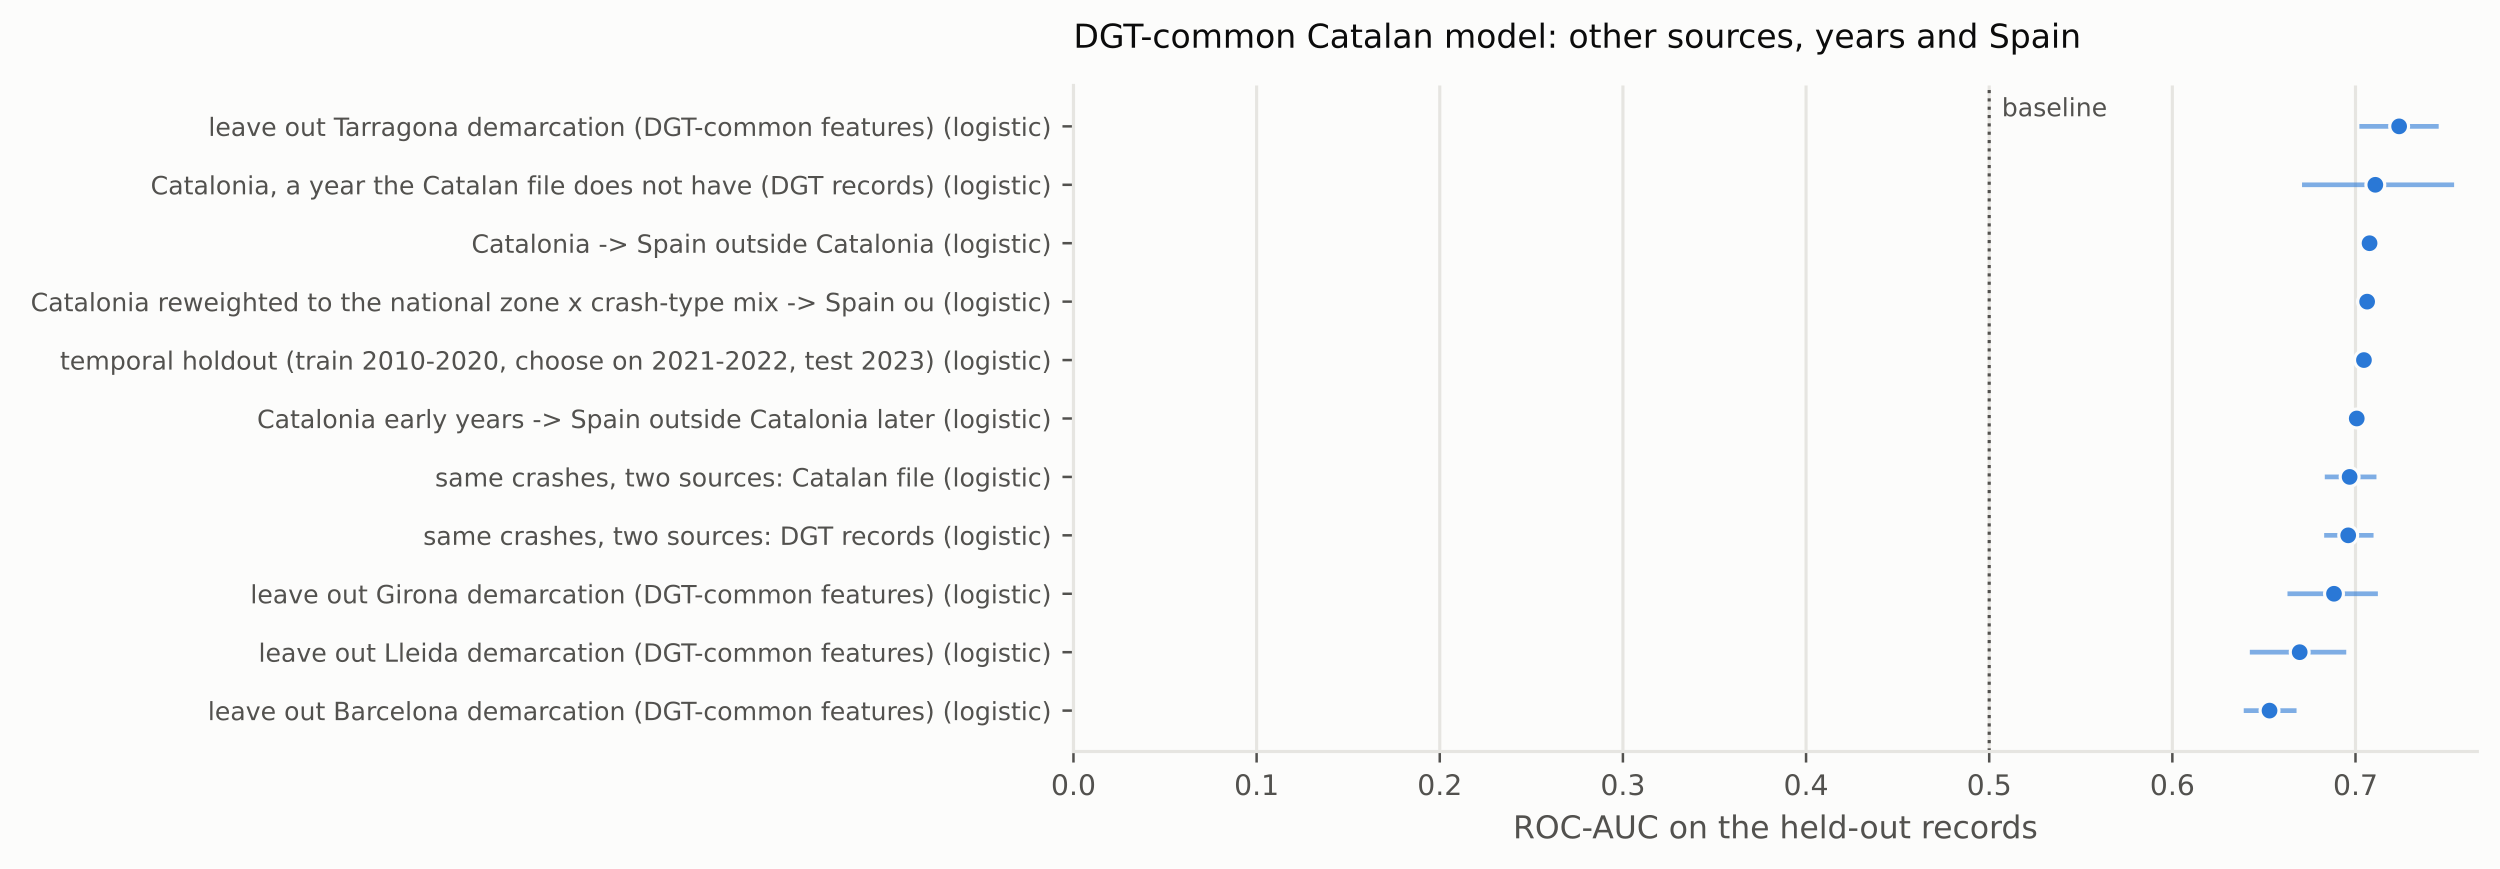
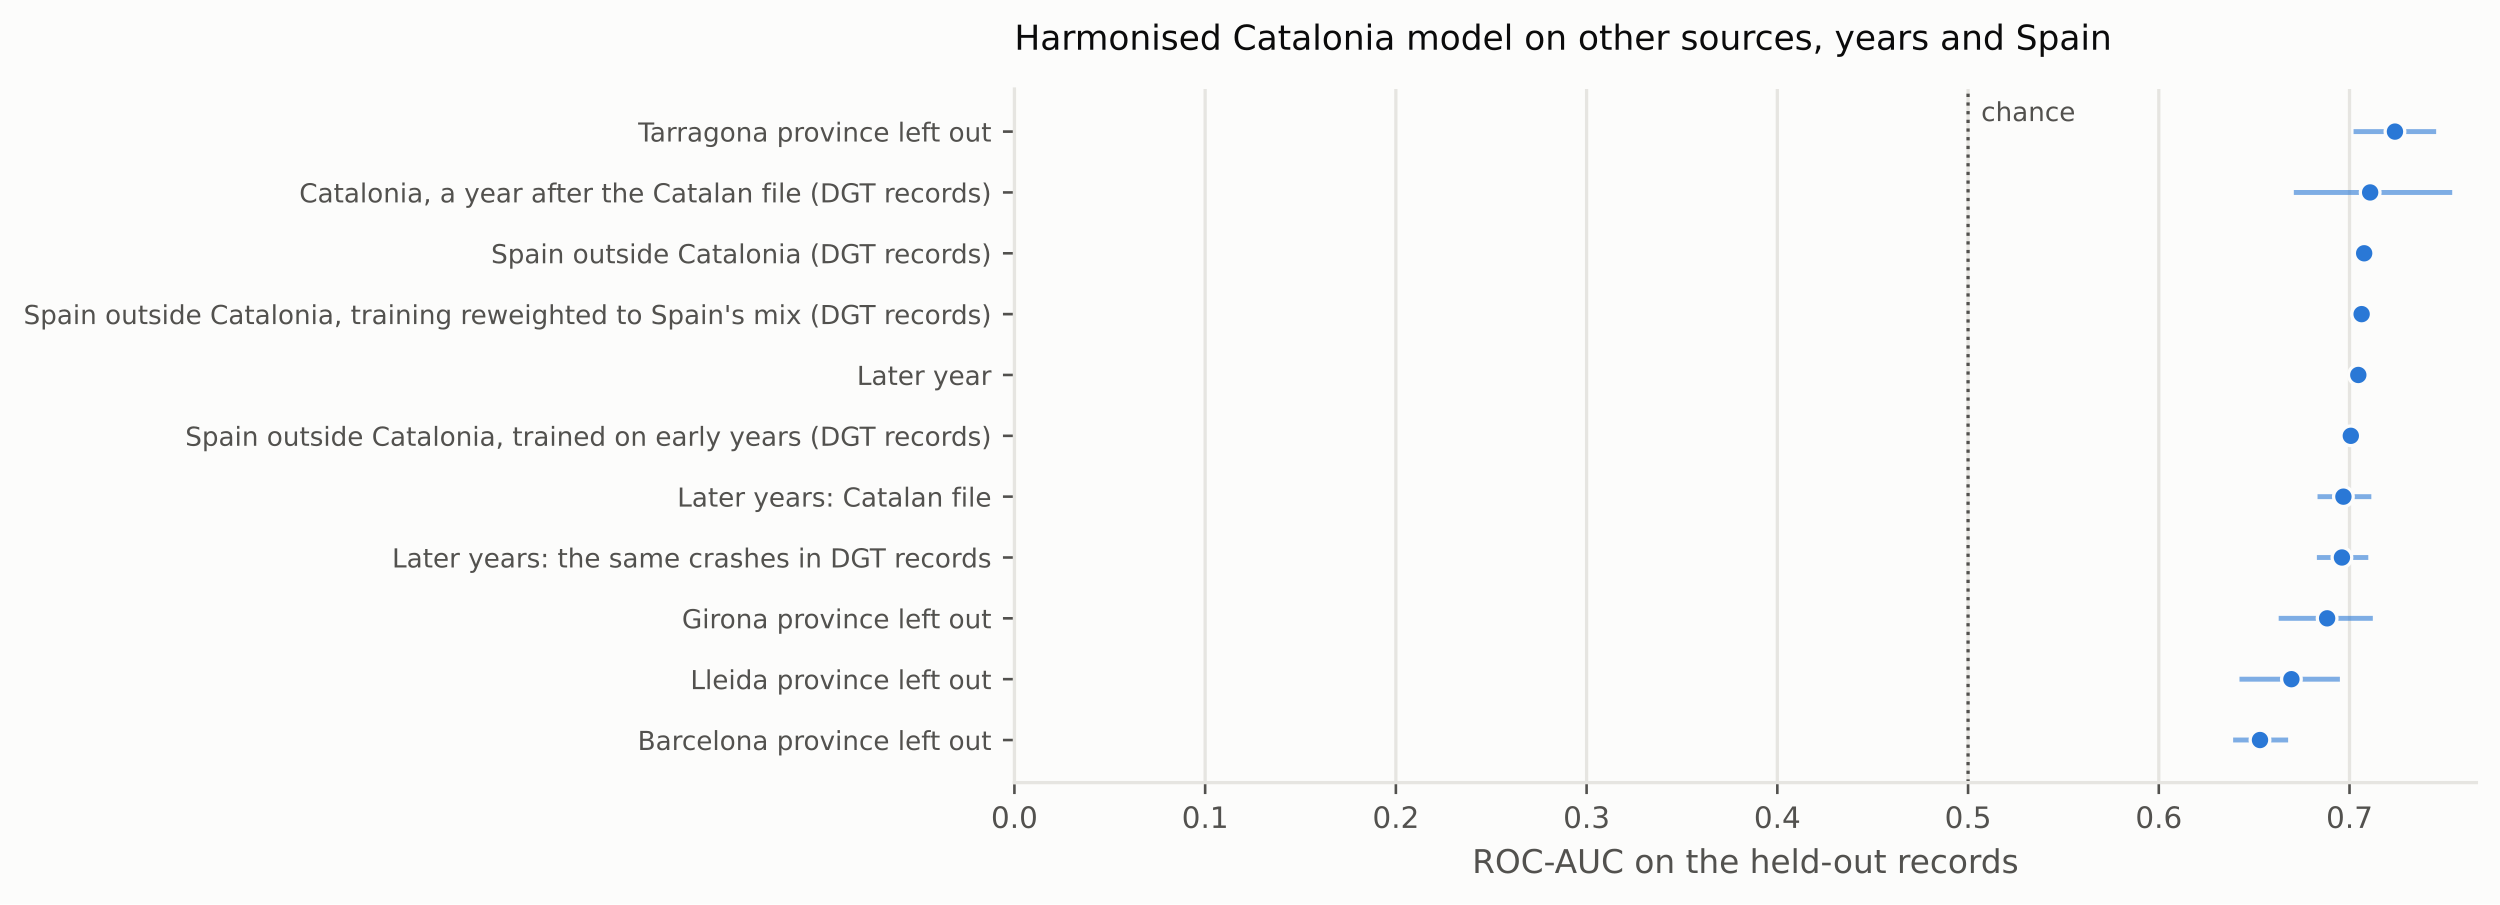
- <svg xmlns="http://www.w3.org/2000/svg" xmlns:xlink="http://www.w3.org/1999/xlink" width="794.934pt" height="276.16pt" viewBox="0 0 794.934 276.16" version="1.1">
+ <svg xmlns="http://www.w3.org/2000/svg" xmlns:xlink="http://www.w3.org/1999/xlink" width="763.336pt" height="276.16pt" viewBox="0 0 763.336 276.16" version="1.1">
  <defs>
    <style type="text/css">*{stroke-linejoin: round; stroke-linecap: butt}</style>
  </defs>
  <g id="figure_1">
    <g id="patch_1">
-       <path d="M 0 276.16  L 794.934 276.16  L 794.934 0  L 0 0  z " style="fill: #fcfcfb" />
+       <path d="M 0 276.16  L 763.336 276.16  L 763.336 0  L 0 0  z " style="fill: #fcfcfb" />
    </g>
    <g id="axes_1">
      <g id="patch_2">
-         <path d="M 341.334 238.959  L 787.734 238.959  L 787.734 27.178  L 341.334 27.178  z " style="fill: #fcfcfb" />
+         <path d="M 309.736 238.959  L 756.136 238.959  L 756.136 27.178  L 309.736 27.178  z " style="fill: #fcfcfb" />
      </g>
      <g id="matplotlib.axis_1">
        <g id="xtick_1">
          <g id="line2d_1">
-             <path d="M 341.334 238.959  L 341.334 27.178  " clip-path="url(#p7b262d1301)" style="fill: none; stroke: #e6e5e1; stroke-linecap: round" />
+             <path d="M 309.736 238.959  L 309.736 27.178  " clip-path="url(#p1275d11345)" style="fill: none; stroke: #e6e5e1; stroke-linecap: round" />
          </g>
          <g id="line2d_2">
            <defs>
              <path id="m3a9c350e79" d="M 0 0  L 0 3.5  " style="stroke: #52514e; stroke-width: 0.8" />
            </defs>
            <g>
-               <use xlink:href="#m3a9c350e79" x="341.334" y="238.959" style="fill: #52514e; stroke: #52514e; stroke-width: 0.8" />
+               <use xlink:href="#m3a9c350e79" x="309.736" y="238.959" style="fill: #52514e; stroke: #52514e; stroke-width: 0.8" />
            </g>
          </g>
          <g id="text_1">
-             <text style="font-size: 9px; font-family: 'DejaVu Sans', 'Bitstream Vera Sans', 'Computer Modern Sans Serif', 'Lucida Grande', 'Verdana', 'Geneva', 'Lucid', 'Arial', 'Helvetica', 'Avant Garde', sans-serif; text-anchor: middle; fill: #52514e" x="341.334" y="252.797" transform="rotate(-0 341.3338 252.7971)">0.0</text>
+             <text style="font-size: 9px; font-family: 'DejaVu Sans', 'Bitstream Vera Sans', 'Computer Modern Sans Serif', 'Lucida Grande', 'Verdana', 'Geneva', 'Lucid', 'Arial', 'Helvetica', 'Avant Garde', sans-serif; text-anchor: middle; fill: #52514e" x="309.736" y="252.797" transform="rotate(-0 309.7362 252.7971)">0.0</text>
          </g>
        </g>
        <g id="xtick_2">
          <g id="line2d_3">
-             <path d="M 399.57 238.959  L 399.57 27.178  " clip-path="url(#p7b262d1301)" style="fill: none; stroke: #e6e5e1; stroke-linecap: round" />
+             <path d="M 367.972 238.959  L 367.972 27.178  " clip-path="url(#p1275d11345)" style="fill: none; stroke: #e6e5e1; stroke-linecap: round" />
          </g>
          <g id="line2d_4">
            <g>
-               <use xlink:href="#m3a9c350e79" x="399.57" y="238.959" style="fill: #52514e; stroke: #52514e; stroke-width: 0.8" />
+               <use xlink:href="#m3a9c350e79" x="367.972" y="238.959" style="fill: #52514e; stroke: #52514e; stroke-width: 0.8" />
            </g>
          </g>
          <g id="text_2">
-             <text style="font-size: 9px; font-family: 'DejaVu Sans', 'Bitstream Vera Sans', 'Computer Modern Sans Serif', 'Lucida Grande', 'Verdana', 'Geneva', 'Lucid', 'Arial', 'Helvetica', 'Avant Garde', sans-serif; text-anchor: middle; fill: #52514e" x="399.57" y="252.797" transform="rotate(-0 399.5698 252.7971)">0.1</text>
+             <text style="font-size: 9px; font-family: 'DejaVu Sans', 'Bitstream Vera Sans', 'Computer Modern Sans Serif', 'Lucida Grande', 'Verdana', 'Geneva', 'Lucid', 'Arial', 'Helvetica', 'Avant Garde', sans-serif; text-anchor: middle; fill: #52514e" x="367.972" y="252.797" transform="rotate(-0 367.9723 252.7971)">0.1</text>
          </g>
        </g>
        <g id="xtick_3">
          <g id="line2d_5">
-             <path d="M 457.806 238.959  L 457.806 27.178  " clip-path="url(#p7b262d1301)" style="fill: none; stroke: #e6e5e1; stroke-linecap: round" />
+             <path d="M 426.208 238.959  L 426.208 27.178  " clip-path="url(#p1275d11345)" style="fill: none; stroke: #e6e5e1; stroke-linecap: round" />
          </g>
          <g id="line2d_6">
            <g>
-               <use xlink:href="#m3a9c350e79" x="457.806" y="238.959" style="fill: #52514e; stroke: #52514e; stroke-width: 0.8" />
+               <use xlink:href="#m3a9c350e79" x="426.208" y="238.959" style="fill: #52514e; stroke: #52514e; stroke-width: 0.8" />
            </g>
          </g>
          <g id="text_3">
-             <text style="font-size: 9px; font-family: 'DejaVu Sans', 'Bitstream Vera Sans', 'Computer Modern Sans Serif', 'Lucida Grande', 'Verdana', 'Geneva', 'Lucid', 'Arial', 'Helvetica', 'Avant Garde', sans-serif; text-anchor: middle; fill: #52514e" x="457.806" y="252.797" transform="rotate(-0 457.8059 252.7971)">0.2</text>
+             <text style="font-size: 9px; font-family: 'DejaVu Sans', 'Bitstream Vera Sans', 'Computer Modern Sans Serif', 'Lucida Grande', 'Verdana', 'Geneva', 'Lucid', 'Arial', 'Helvetica', 'Avant Garde', sans-serif; text-anchor: middle; fill: #52514e" x="426.208" y="252.797" transform="rotate(-0 426.2084 252.7971)">0.2</text>
          </g>
        </g>
        <g id="xtick_4">
          <g id="line2d_7">
-             <path d="M 516.042 238.959  L 516.042 27.178  " clip-path="url(#p7b262d1301)" style="fill: none; stroke: #e6e5e1; stroke-linecap: round" />
+             <path d="M 484.444 238.959  L 484.444 27.178  " clip-path="url(#p1275d11345)" style="fill: none; stroke: #e6e5e1; stroke-linecap: round" />
          </g>
          <g id="line2d_8">
            <g>
-               <use xlink:href="#m3a9c350e79" x="516.042" y="238.959" style="fill: #52514e; stroke: #52514e; stroke-width: 0.8" />
+               <use xlink:href="#m3a9c350e79" x="484.444" y="238.959" style="fill: #52514e; stroke: #52514e; stroke-width: 0.8" />
            </g>
          </g>
          <g id="text_4">
-             <text style="font-size: 9px; font-family: 'DejaVu Sans', 'Bitstream Vera Sans', 'Computer Modern Sans Serif', 'Lucida Grande', 'Verdana', 'Geneva', 'Lucid', 'Arial', 'Helvetica', 'Avant Garde', sans-serif; text-anchor: middle; fill: #52514e" x="516.042" y="252.797" transform="rotate(-0 516.042 252.7971)">0.3</text>
+             <text style="font-size: 9px; font-family: 'DejaVu Sans', 'Bitstream Vera Sans', 'Computer Modern Sans Serif', 'Lucida Grande', 'Verdana', 'Geneva', 'Lucid', 'Arial', 'Helvetica', 'Avant Garde', sans-serif; text-anchor: middle; fill: #52514e" x="484.444" y="252.797" transform="rotate(-0 484.4445 252.7971)">0.3</text>
          </g>
        </g>
        <g id="xtick_5">
          <g id="line2d_9">
-             <path d="M 574.278 238.959  L 574.278 27.178  " clip-path="url(#p7b262d1301)" style="fill: none; stroke: #e6e5e1; stroke-linecap: round" />
+             <path d="M 542.681 238.959  L 542.681 27.178  " clip-path="url(#p1275d11345)" style="fill: none; stroke: #e6e5e1; stroke-linecap: round" />
          </g>
          <g id="line2d_10">
            <g>
-               <use xlink:href="#m3a9c350e79" x="574.278" y="238.959" style="fill: #52514e; stroke: #52514e; stroke-width: 0.8" />
+               <use xlink:href="#m3a9c350e79" x="542.681" y="238.959" style="fill: #52514e; stroke: #52514e; stroke-width: 0.8" />
            </g>
          </g>
          <g id="text_5">
-             <text style="font-size: 9px; font-family: 'DejaVu Sans', 'Bitstream Vera Sans', 'Computer Modern Sans Serif', 'Lucida Grande', 'Verdana', 'Geneva', 'Lucid', 'Arial', 'Helvetica', 'Avant Garde', sans-serif; text-anchor: middle; fill: #52514e" x="574.278" y="252.797" transform="rotate(-0 574.2781 252.7971)">0.4</text>
+             <text style="font-size: 9px; font-family: 'DejaVu Sans', 'Bitstream Vera Sans', 'Computer Modern Sans Serif', 'Lucida Grande', 'Verdana', 'Geneva', 'Lucid', 'Arial', 'Helvetica', 'Avant Garde', sans-serif; text-anchor: middle; fill: #52514e" x="542.681" y="252.797" transform="rotate(-0 542.6806 252.7971)">0.4</text>
          </g>
        </g>
        <g id="xtick_6">
          <g id="line2d_11">
-             <path d="M 632.514 238.959  L 632.514 27.178  " clip-path="url(#p7b262d1301)" style="fill: none; stroke: #e6e5e1; stroke-linecap: round" />
+             <path d="M 600.917 238.959  L 600.917 27.178  " clip-path="url(#p1275d11345)" style="fill: none; stroke: #e6e5e1; stroke-linecap: round" />
          </g>
          <g id="line2d_12">
            <g>
-               <use xlink:href="#m3a9c350e79" x="632.514" y="238.959" style="fill: #52514e; stroke: #52514e; stroke-width: 0.8" />
+               <use xlink:href="#m3a9c350e79" x="600.917" y="238.959" style="fill: #52514e; stroke: #52514e; stroke-width: 0.8" />
            </g>
          </g>
          <g id="text_6">
-             <text style="font-size: 9px; font-family: 'DejaVu Sans', 'Bitstream Vera Sans', 'Computer Modern Sans Serif', 'Lucida Grande', 'Verdana', 'Geneva', 'Lucid', 'Arial', 'Helvetica', 'Avant Garde', sans-serif; text-anchor: middle; fill: #52514e" x="632.514" y="252.797" transform="rotate(-0 632.5141 252.7971)">0.5</text>
+             <text style="font-size: 9px; font-family: 'DejaVu Sans', 'Bitstream Vera Sans', 'Computer Modern Sans Serif', 'Lucida Grande', 'Verdana', 'Geneva', 'Lucid', 'Arial', 'Helvetica', 'Avant Garde', sans-serif; text-anchor: middle; fill: #52514e" x="600.917" y="252.797" transform="rotate(-0 600.9166 252.7971)">0.5</text>
          </g>
        </g>
        <g id="xtick_7">
          <g id="line2d_13">
-             <path d="M 690.75 238.959  L 690.75 27.178  " clip-path="url(#p7b262d1301)" style="fill: none; stroke: #e6e5e1; stroke-linecap: round" />
+             <path d="M 659.153 238.959  L 659.153 27.178  " clip-path="url(#p1275d11345)" style="fill: none; stroke: #e6e5e1; stroke-linecap: round" />
          </g>
          <g id="line2d_14">
            <g>
-               <use xlink:href="#m3a9c350e79" x="690.75" y="238.959" style="fill: #52514e; stroke: #52514e; stroke-width: 0.8" />
+               <use xlink:href="#m3a9c350e79" x="659.153" y="238.959" style="fill: #52514e; stroke: #52514e; stroke-width: 0.8" />
            </g>
          </g>
          <g id="text_7">
-             <text style="font-size: 9px; font-family: 'DejaVu Sans', 'Bitstream Vera Sans', 'Computer Modern Sans Serif', 'Lucida Grande', 'Verdana', 'Geneva', 'Lucid', 'Arial', 'Helvetica', 'Avant Garde', sans-serif; text-anchor: middle; fill: #52514e" x="690.75" y="252.797" transform="rotate(-0 690.7502 252.7971)">0.6</text>
+             <text style="font-size: 9px; font-family: 'DejaVu Sans', 'Bitstream Vera Sans', 'Computer Modern Sans Serif', 'Lucida Grande', 'Verdana', 'Geneva', 'Lucid', 'Arial', 'Helvetica', 'Avant Garde', sans-serif; text-anchor: middle; fill: #52514e" x="659.153" y="252.797" transform="rotate(-0 659.1527 252.7971)">0.6</text>
          </g>
        </g>
        <g id="xtick_8">
          <g id="line2d_15">
-             <path d="M 748.986 238.959  L 748.986 27.178  " clip-path="url(#p7b262d1301)" style="fill: none; stroke: #e6e5e1; stroke-linecap: round" />
+             <path d="M 717.389 238.959  L 717.389 27.178  " clip-path="url(#p1275d11345)" style="fill: none; stroke: #e6e5e1; stroke-linecap: round" />
          </g>
          <g id="line2d_16">
            <g>
-               <use xlink:href="#m3a9c350e79" x="748.986" y="238.959" style="fill: #52514e; stroke: #52514e; stroke-width: 0.8" />
+               <use xlink:href="#m3a9c350e79" x="717.389" y="238.959" style="fill: #52514e; stroke: #52514e; stroke-width: 0.8" />
            </g>
          </g>
          <g id="text_8">
-             <text style="font-size: 9px; font-family: 'DejaVu Sans', 'Bitstream Vera Sans', 'Computer Modern Sans Serif', 'Lucida Grande', 'Verdana', 'Geneva', 'Lucid', 'Arial', 'Helvetica', 'Avant Garde', sans-serif; text-anchor: middle; fill: #52514e" x="748.986" y="252.797" transform="rotate(-0 748.9863 252.7971)">0.7</text>
+             <text style="font-size: 9px; font-family: 'DejaVu Sans', 'Bitstream Vera Sans', 'Computer Modern Sans Serif', 'Lucida Grande', 'Verdana', 'Geneva', 'Lucid', 'Arial', 'Helvetica', 'Avant Garde', sans-serif; text-anchor: middle; fill: #52514e" x="717.389" y="252.797" transform="rotate(-0 717.3888 252.7971)">0.7</text>
          </g>
        </g>
        <g id="text_9">
-           <text style="font-size: 10px; font-family: 'DejaVu Sans', 'Bitstream Vera Sans', 'Computer Modern Sans Serif', 'Lucida Grande', 'Verdana', 'Geneva', 'Lucid', 'Arial', 'Helvetica', 'Avant Garde', sans-serif; text-anchor: middle; fill: #52514e" x="564.534" y="266.558" transform="rotate(-0 564.5338 266.5576)">ROC-AUC on the held-out records</text>
+           <text style="font-size: 10px; font-family: 'DejaVu Sans', 'Bitstream Vera Sans', 'Computer Modern Sans Serif', 'Lucida Grande', 'Verdana', 'Geneva', 'Lucid', 'Arial', 'Helvetica', 'Avant Garde', sans-serif; text-anchor: middle; fill: #52514e" x="532.936" y="266.558" transform="rotate(-0 532.9362 266.5576)">ROC-AUC on the held-out records</text>
        </g>
      </g>
      <g id="matplotlib.axis_2">
        <g id="ytick_1">
          <g id="line2d_17">
            <defs>
              <path id="mdd3c75259f" d="M 0 0  L -3.5 0  " style="stroke: #52514e; stroke-width: 0.8" />
            </defs>
            <g>
-               <use xlink:href="#mdd3c75259f" x="341.334" y="225.955" style="fill: #52514e; stroke: #52514e; stroke-width: 0.8" />
+               <use xlink:href="#mdd3c75259f" x="309.736" y="225.955" style="fill: #52514e; stroke: #52514e; stroke-width: 0.8" />
            </g>
          </g>
          <g id="text_10">
-             <text style="font-size: 8px; font-family: 'DejaVu Sans', 'Bitstream Vera Sans', 'Computer Modern Sans Serif', 'Lucida Grande', 'Verdana', 'Geneva', 'Lucid', 'Arial', 'Helvetica', 'Avant Garde', sans-serif; text-anchor: end; fill: #52514e" x="334.334" y="228.994" transform="rotate(-0 334.3338 228.9945)">leave out Barcelona demarcation (DGT-common features)  (logistic)</text>
+             <text style="font-size: 8px; font-family: 'DejaVu Sans', 'Bitstream Vera Sans', 'Computer Modern Sans Serif', 'Lucida Grande', 'Verdana', 'Geneva', 'Lucid', 'Arial', 'Helvetica', 'Avant Garde', sans-serif; text-anchor: end; fill: #52514e" x="302.736" y="228.994" transform="rotate(-0 302.7362 228.9945)">Barcelona province left out</text>
          </g>
        </g>
        <g id="ytick_2">
          <g id="line2d_18">
            <g>
-               <use xlink:href="#mdd3c75259f" x="341.334" y="207.378" style="fill: #52514e; stroke: #52514e; stroke-width: 0.8" />
+               <use xlink:href="#mdd3c75259f" x="309.736" y="207.378" style="fill: #52514e; stroke: #52514e; stroke-width: 0.8" />
            </g>
          </g>
          <g id="text_11">
-             <text style="font-size: 8px; font-family: 'DejaVu Sans', 'Bitstream Vera Sans', 'Computer Modern Sans Serif', 'Lucida Grande', 'Verdana', 'Geneva', 'Lucid', 'Arial', 'Helvetica', 'Avant Garde', sans-serif; text-anchor: end; fill: #52514e" x="334.334" y="210.417" transform="rotate(-0 334.3338 210.4172)">leave out Lleida demarcation (DGT-common features)  (logistic)</text>
+             <text style="font-size: 8px; font-family: 'DejaVu Sans', 'Bitstream Vera Sans', 'Computer Modern Sans Serif', 'Lucida Grande', 'Verdana', 'Geneva', 'Lucid', 'Arial', 'Helvetica', 'Avant Garde', sans-serif; text-anchor: end; fill: #52514e" x="302.736" y="210.417" transform="rotate(-0 302.7362 210.4172)">Lleida province left out</text>
          </g>
        </g>
        <g id="ytick_3">
          <g id="line2d_19">
            <g>
-               <use xlink:href="#mdd3c75259f" x="341.334" y="188.801" style="fill: #52514e; stroke: #52514e; stroke-width: 0.8" />
+               <use xlink:href="#mdd3c75259f" x="309.736" y="188.801" style="fill: #52514e; stroke: #52514e; stroke-width: 0.8" />
            </g>
          </g>
          <g id="text_12">
-             <text style="font-size: 8px; font-family: 'DejaVu Sans', 'Bitstream Vera Sans', 'Computer Modern Sans Serif', 'Lucida Grande', 'Verdana', 'Geneva', 'Lucid', 'Arial', 'Helvetica', 'Avant Garde', sans-serif; text-anchor: end; fill: #52514e" x="334.334" y="191.84" transform="rotate(-0 334.3338 191.8399)">leave out Girona demarcation (DGT-common features)  (logistic)</text>
+             <text style="font-size: 8px; font-family: 'DejaVu Sans', 'Bitstream Vera Sans', 'Computer Modern Sans Serif', 'Lucida Grande', 'Verdana', 'Geneva', 'Lucid', 'Arial', 'Helvetica', 'Avant Garde', sans-serif; text-anchor: end; fill: #52514e" x="302.736" y="191.84" transform="rotate(-0 302.7362 191.8399)">Girona province left out</text>
          </g>
        </g>
        <g id="ytick_4">
          <g id="line2d_20">
            <g>
-               <use xlink:href="#mdd3c75259f" x="341.334" y="170.223" style="fill: #52514e; stroke: #52514e; stroke-width: 0.8" />
+               <use xlink:href="#mdd3c75259f" x="309.736" y="170.223" style="fill: #52514e; stroke: #52514e; stroke-width: 0.8" />
            </g>
          </g>
          <g id="text_13">
-             <text style="font-size: 8px; font-family: 'DejaVu Sans', 'Bitstream Vera Sans', 'Computer Modern Sans Serif', 'Lucida Grande', 'Verdana', 'Geneva', 'Lucid', 'Arial', 'Helvetica', 'Avant Garde', sans-serif; text-anchor: end; fill: #52514e" x="334.334" y="173.263" transform="rotate(-0 334.3338 173.2627)">same crashes, two sources: DGT records  (logistic)</text>
+             <text style="font-size: 8px; font-family: 'DejaVu Sans', 'Bitstream Vera Sans', 'Computer Modern Sans Serif', 'Lucida Grande', 'Verdana', 'Geneva', 'Lucid', 'Arial', 'Helvetica', 'Avant Garde', sans-serif; text-anchor: end; fill: #52514e" x="302.736" y="173.263" transform="rotate(-0 302.7362 173.2627)">Later years: the same crashes in DGT records</text>
          </g>
        </g>
        <g id="ytick_5">
          <g id="line2d_21">
            <g>
-               <use xlink:href="#mdd3c75259f" x="341.334" y="151.646" style="fill: #52514e; stroke: #52514e; stroke-width: 0.8" />
+               <use xlink:href="#mdd3c75259f" x="309.736" y="151.646" style="fill: #52514e; stroke: #52514e; stroke-width: 0.8" />
            </g>
          </g>
          <g id="text_14">
-             <text style="font-size: 8px; font-family: 'DejaVu Sans', 'Bitstream Vera Sans', 'Computer Modern Sans Serif', 'Lucida Grande', 'Verdana', 'Geneva', 'Lucid', 'Arial', 'Helvetica', 'Avant Garde', sans-serif; text-anchor: end; fill: #52514e" x="334.334" y="154.685" transform="rotate(-0 334.3338 154.6854)">same crashes, two sources: Catalan file  (logistic)</text>
+             <text style="font-size: 8px; font-family: 'DejaVu Sans', 'Bitstream Vera Sans', 'Computer Modern Sans Serif', 'Lucida Grande', 'Verdana', 'Geneva', 'Lucid', 'Arial', 'Helvetica', 'Avant Garde', sans-serif; text-anchor: end; fill: #52514e" x="302.736" y="154.685" transform="rotate(-0 302.7362 154.6854)">Later years: Catalan file</text>
          </g>
        </g>
        <g id="ytick_6">
          <g id="line2d_22">
            <g>
-               <use xlink:href="#mdd3c75259f" x="341.334" y="133.069" style="fill: #52514e; stroke: #52514e; stroke-width: 0.8" />
+               <use xlink:href="#mdd3c75259f" x="309.736" y="133.069" style="fill: #52514e; stroke: #52514e; stroke-width: 0.8" />
            </g>
          </g>
          <g id="text_15">
-             <text style="font-size: 8px; font-family: 'DejaVu Sans', 'Bitstream Vera Sans', 'Computer Modern Sans Serif', 'Lucida Grande', 'Verdana', 'Geneva', 'Lucid', 'Arial', 'Helvetica', 'Avant Garde', sans-serif; text-anchor: end; fill: #52514e" x="334.334" y="136.108" transform="rotate(-0 334.3338 136.1081)">Catalonia early years -&gt; Spain outside Catalonia later  (logistic)</text>
+             <text style="font-size: 8px; font-family: 'DejaVu Sans', 'Bitstream Vera Sans', 'Computer Modern Sans Serif', 'Lucida Grande', 'Verdana', 'Geneva', 'Lucid', 'Arial', 'Helvetica', 'Avant Garde', sans-serif; text-anchor: end; fill: #52514e" x="302.736" y="136.108" transform="rotate(-0 302.7362 136.1081)">Spain outside Catalonia, trained on early years (DGT records)</text>
          </g>
        </g>
        <g id="ytick_7">
          <g id="line2d_23">
            <g>
-               <use xlink:href="#mdd3c75259f" x="341.334" y="114.491" style="fill: #52514e; stroke: #52514e; stroke-width: 0.8" />
+               <use xlink:href="#mdd3c75259f" x="309.736" y="114.491" style="fill: #52514e; stroke: #52514e; stroke-width: 0.8" />
            </g>
          </g>
          <g id="text_16">
-             <text style="font-size: 8px; font-family: 'DejaVu Sans', 'Bitstream Vera Sans', 'Computer Modern Sans Serif', 'Lucida Grande', 'Verdana', 'Geneva', 'Lucid', 'Arial', 'Helvetica', 'Avant Garde', sans-serif; text-anchor: end; fill: #52514e" x="334.334" y="117.531" transform="rotate(-0 334.3338 117.5309)">temporal holdout (train 2010-2020, choose on 2021-2022, test 2023)  (logistic)</text>
+             <text style="font-size: 8px; font-family: 'DejaVu Sans', 'Bitstream Vera Sans', 'Computer Modern Sans Serif', 'Lucida Grande', 'Verdana', 'Geneva', 'Lucid', 'Arial', 'Helvetica', 'Avant Garde', sans-serif; text-anchor: end; fill: #52514e" x="302.736" y="117.531" transform="rotate(-0 302.7362 117.5306)">Later year</text>
          </g>
        </g>
        <g id="ytick_8">
          <g id="line2d_24">
            <g>
-               <use xlink:href="#mdd3c75259f" x="341.334" y="95.914" style="fill: #52514e; stroke: #52514e; stroke-width: 0.8" />
+               <use xlink:href="#mdd3c75259f" x="309.736" y="95.914" style="fill: #52514e; stroke: #52514e; stroke-width: 0.8" />
            </g>
          </g>
          <g id="text_17">
-             <text style="font-size: 8px; font-family: 'DejaVu Sans', 'Bitstream Vera Sans', 'Computer Modern Sans Serif', 'Lucida Grande', 'Verdana', 'Geneva', 'Lucid', 'Arial', 'Helvetica', 'Avant Garde', sans-serif; text-anchor: end; fill: #52514e" x="334.334" y="98.954" transform="rotate(-0 334.3338 98.95361)">Catalonia reweighted to the national zone x crash-type mix -&gt; Spain ou  (logistic)</text>
+             <text style="font-size: 8px; font-family: 'DejaVu Sans', 'Bitstream Vera Sans', 'Computer Modern Sans Serif', 'Lucida Grande', 'Verdana', 'Geneva', 'Lucid', 'Arial', 'Helvetica', 'Avant Garde', sans-serif; text-anchor: end; fill: #52514e" x="302.736" y="98.954" transform="rotate(-0 302.7362 98.95361)">Spain outside Catalonia, training reweighted to Spain's mix (DGT records)</text>
          </g>
        </g>
        <g id="ytick_9">
          <g id="line2d_25">
            <g>
-               <use xlink:href="#mdd3c75259f" x="341.334" y="77.337" style="fill: #52514e; stroke: #52514e; stroke-width: 0.8" />
+               <use xlink:href="#mdd3c75259f" x="309.736" y="77.337" style="fill: #52514e; stroke: #52514e; stroke-width: 0.8" />
            </g>
          </g>
          <g id="text_18">
-             <text style="font-size: 8px; font-family: 'DejaVu Sans', 'Bitstream Vera Sans', 'Computer Modern Sans Serif', 'Lucida Grande', 'Verdana', 'Geneva', 'Lucid', 'Arial', 'Helvetica', 'Avant Garde', sans-serif; text-anchor: end; fill: #52514e" x="334.334" y="80.376" transform="rotate(-0 334.3338 80.37635)">Catalonia -&gt; Spain outside Catalonia  (logistic)</text>
+             <text style="font-size: 8px; font-family: 'DejaVu Sans', 'Bitstream Vera Sans', 'Computer Modern Sans Serif', 'Lucida Grande', 'Verdana', 'Geneva', 'Lucid', 'Arial', 'Helvetica', 'Avant Garde', sans-serif; text-anchor: end; fill: #52514e" x="302.736" y="80.376" transform="rotate(-0 302.7362 80.37635)">Spain outside Catalonia (DGT records)</text>
          </g>
        </g>
        <g id="ytick_10">
          <g id="line2d_26">
            <g>
-               <use xlink:href="#mdd3c75259f" x="341.334" y="58.76" style="fill: #52514e; stroke: #52514e; stroke-width: 0.8" />
+               <use xlink:href="#mdd3c75259f" x="309.736" y="58.76" style="fill: #52514e; stroke: #52514e; stroke-width: 0.8" />
            </g>
          </g>
          <g id="text_19">
-             <text style="font-size: 8px; font-family: 'DejaVu Sans', 'Bitstream Vera Sans', 'Computer Modern Sans Serif', 'Lucida Grande', 'Verdana', 'Geneva', 'Lucid', 'Arial', 'Helvetica', 'Avant Garde', sans-serif; text-anchor: end; fill: #52514e" x="334.334" y="61.799" transform="rotate(-0 334.3338 61.79908)">Catalonia, a year the Catalan file does not have (DGT records)  (logistic)</text>
+             <text style="font-size: 8px; font-family: 'DejaVu Sans', 'Bitstream Vera Sans', 'Computer Modern Sans Serif', 'Lucida Grande', 'Verdana', 'Geneva', 'Lucid', 'Arial', 'Helvetica', 'Avant Garde', sans-serif; text-anchor: end; fill: #52514e" x="302.736" y="61.799" transform="rotate(-0 302.7362 61.79908)">Catalonia, a year after the Catalan file (DGT records)</text>
          </g>
        </g>
        <g id="ytick_11">
          <g id="line2d_27">
            <g>
-               <use xlink:href="#mdd3c75259f" x="341.334" y="40.182" style="fill: #52514e; stroke: #52514e; stroke-width: 0.8" />
+               <use xlink:href="#mdd3c75259f" x="309.736" y="40.182" style="fill: #52514e; stroke: #52514e; stroke-width: 0.8" />
            </g>
          </g>
          <g id="text_20">
-             <text style="font-size: 8px; font-family: 'DejaVu Sans', 'Bitstream Vera Sans', 'Computer Modern Sans Serif', 'Lucida Grande', 'Verdana', 'Geneva', 'Lucid', 'Arial', 'Helvetica', 'Avant Garde', sans-serif; text-anchor: end; fill: #52514e" x="334.334" y="43.222" transform="rotate(-0 334.3338 43.22182)">leave out Tarragona demarcation (DGT-common features)  (logistic)</text>
+             <text style="font-size: 8px; font-family: 'DejaVu Sans', 'Bitstream Vera Sans', 'Computer Modern Sans Serif', 'Lucida Grande', 'Verdana', 'Geneva', 'Lucid', 'Arial', 'Helvetica', 'Avant Garde', sans-serif; text-anchor: end; fill: #52514e" x="302.736" y="43.222" transform="rotate(-0 302.7362 43.22182)">Tarragona province left out</text>
          </g>
        </g>
      </g>
      <g id="LineCollection_1">
-         <path d="M 713.448 225.955  L 730.243 225.955  " clip-path="url(#p7b262d1301)" style="fill: none; stroke: #2a78d6; stroke-opacity: 0.6; stroke-width: 1.5" />
-         <path d="M 715.386 207.378  L 746.045 207.378  " clip-path="url(#p7b262d1301)" style="fill: none; stroke: #2a78d6; stroke-opacity: 0.6; stroke-width: 1.5" />
-         <path d="M 727.356 188.801  L 756.101 188.801  " clip-path="url(#p7b262d1301)" style="fill: none; stroke: #2a78d6; stroke-opacity: 0.6; stroke-width: 1.5" />
-         <path d="M 739.022 170.223  L 754.721 170.223  " clip-path="url(#p7b262d1301)" style="fill: none; stroke: #2a78d6; stroke-opacity: 0.6; stroke-width: 1.5" />
-         <path d="M 739.22 151.646  L 755.649 151.646  " clip-path="url(#p7b262d1301)" style="fill: none; stroke: #2a78d6; stroke-opacity: 0.6; stroke-width: 1.5" />
-         <path d="M 746.362 133.069  L 752.468 133.069  " clip-path="url(#p7b262d1301)" style="fill: none; stroke: #2a78d6; stroke-opacity: 0.6; stroke-width: 1.5" />
-         <path d="M 751.67 114.491  L 751.67 114.491  " clip-path="url(#p7b262d1301)" style="fill: none; stroke: #2a78d6; stroke-opacity: 0.6; stroke-width: 1.5" />
-         <path d="M 749.499 95.914  L 755.507 95.914  " clip-path="url(#p7b262d1301)" style="fill: none; stroke: #2a78d6; stroke-opacity: 0.6; stroke-width: 1.5" />
-         <path d="M 750.334 77.337  L 756.256 77.337  " clip-path="url(#p7b262d1301)" style="fill: none; stroke: #2a78d6; stroke-opacity: 0.6; stroke-width: 1.5" />
-         <path d="M 731.982 58.76  L 780.342 58.76  " clip-path="url(#p7b262d1301)" style="fill: none; stroke: #2a78d6; stroke-opacity: 0.6; stroke-width: 1.5" />
-         <path d="M 750.22 40.182  L 775.438 40.182  " clip-path="url(#p7b262d1301)" style="fill: none; stroke: #2a78d6; stroke-opacity: 0.6; stroke-width: 1.5" />
+         <path d="M 681.85 225.955  L 698.646 225.955  " clip-path="url(#p1275d11345)" style="fill: none; stroke: #2a78d6; stroke-opacity: 0.6; stroke-width: 1.5" />
+         <path d="M 683.789 207.378  L 714.448 207.378  " clip-path="url(#p1275d11345)" style="fill: none; stroke: #2a78d6; stroke-opacity: 0.6; stroke-width: 1.5" />
+         <path d="M 695.759 188.801  L 724.503 188.801  " clip-path="url(#p1275d11345)" style="fill: none; stroke: #2a78d6; stroke-opacity: 0.6; stroke-width: 1.5" />
+         <path d="M 707.424 170.223  L 723.124 170.223  " clip-path="url(#p1275d11345)" style="fill: none; stroke: #2a78d6; stroke-opacity: 0.6; stroke-width: 1.5" />
+         <path d="M 707.622 151.646  L 724.052 151.646  " clip-path="url(#p1275d11345)" style="fill: none; stroke: #2a78d6; stroke-opacity: 0.6; stroke-width: 1.5" />
+         <path d="M 714.764 133.069  L 720.87 133.069  " clip-path="url(#p1275d11345)" style="fill: none; stroke: #2a78d6; stroke-opacity: 0.6; stroke-width: 1.5" />
+         <path d="M 720.073 114.491  L 720.073 114.491  " clip-path="url(#p1275d11345)" style="fill: none; stroke: #2a78d6; stroke-opacity: 0.6; stroke-width: 1.5" />
+         <path d="M 717.901 95.914  L 723.909 95.914  " clip-path="url(#p1275d11345)" style="fill: none; stroke: #2a78d6; stroke-opacity: 0.6; stroke-width: 1.5" />
+         <path d="M 718.737 77.337  L 724.659 77.337  " clip-path="url(#p1275d11345)" style="fill: none; stroke: #2a78d6; stroke-opacity: 0.6; stroke-width: 1.5" />
+         <path d="M 700.384 58.76  L 748.745 58.76  " clip-path="url(#p1275d11345)" style="fill: none; stroke: #2a78d6; stroke-opacity: 0.6; stroke-width: 1.5" />
+         <path d="M 718.622 40.182  L 743.84 40.182  " clip-path="url(#p1275d11345)" style="fill: none; stroke: #2a78d6; stroke-opacity: 0.6; stroke-width: 1.5" />
      </g>
      <g id="line2d_28">
        <defs>
          <path id="m46226ccf0c" d="M 0 3  C 0.796 3 1.559 2.684 2.121 2.121  C 2.684 1.559 3 0.796 3 0  C 3 -0.796 2.684 -1.559 2.121 -2.121  C 1.559 -2.684 0.796 -3 0 -3  C -0.796 -3 -1.559 -2.684 -2.121 -2.121  C -2.684 -1.559 -3 -0.796 -3 0  C -3 0.796 -2.684 1.559 -2.121 2.121  C -1.559 2.684 -0.796 3 0 3  z " style="stroke: #fcfcfb" />
        </defs>
-         <g clip-path="url(#p7b262d1301)">
-           <use xlink:href="#m46226ccf0c" x="721.653" y="225.955" style="fill: #2a78d6; stroke: #fcfcfb" />
-           <use xlink:href="#m46226ccf0c" x="731.242" y="207.378" style="fill: #2a78d6; stroke: #fcfcfb" />
-           <use xlink:href="#m46226ccf0c" x="742.149" y="188.801" style="fill: #2a78d6; stroke: #fcfcfb" />
-           <use xlink:href="#m46226ccf0c" x="746.667" y="170.223" style="fill: #2a78d6; stroke: #fcfcfb" />
-           <use xlink:href="#m46226ccf0c" x="747.117" y="151.646" style="fill: #2a78d6; stroke: #fcfcfb" />
-           <use xlink:href="#m46226ccf0c" x="749.382" y="133.069" style="fill: #2a78d6; stroke: #fcfcfb" />
-           <use xlink:href="#m46226ccf0c" x="751.67" y="114.491" style="fill: #2a78d6; stroke: #fcfcfb" />
-           <use xlink:href="#m46226ccf0c" x="752.684" y="95.914" style="fill: #2a78d6; stroke: #fcfcfb" />
-           <use xlink:href="#m46226ccf0c" x="753.459" y="77.337" style="fill: #2a78d6; stroke: #fcfcfb" />
-           <use xlink:href="#m46226ccf0c" x="755.289" y="58.76" style="fill: #2a78d6; stroke: #fcfcfb" />
-           <use xlink:href="#m46226ccf0c" x="762.86" y="40.182" style="fill: #2a78d6; stroke: #fcfcfb" />
+         <g clip-path="url(#p1275d11345)">
+           <use xlink:href="#m46226ccf0c" x="690.055" y="225.955" style="fill: #2a78d6; stroke: #fcfcfb" />
+           <use xlink:href="#m46226ccf0c" x="699.644" y="207.378" style="fill: #2a78d6; stroke: #fcfcfb" />
+           <use xlink:href="#m46226ccf0c" x="710.552" y="188.801" style="fill: #2a78d6; stroke: #fcfcfb" />
+           <use xlink:href="#m46226ccf0c" x="715.07" y="170.223" style="fill: #2a78d6; stroke: #fcfcfb" />
+           <use xlink:href="#m46226ccf0c" x="715.52" y="151.646" style="fill: #2a78d6; stroke: #fcfcfb" />
+           <use xlink:href="#m46226ccf0c" x="717.784" y="133.069" style="fill: #2a78d6; stroke: #fcfcfb" />
+           <use xlink:href="#m46226ccf0c" x="720.073" y="114.491" style="fill: #2a78d6; stroke: #fcfcfb" />
+           <use xlink:href="#m46226ccf0c" x="721.086" y="95.914" style="fill: #2a78d6; stroke: #fcfcfb" />
+           <use xlink:href="#m46226ccf0c" x="721.862" y="77.337" style="fill: #2a78d6; stroke: #fcfcfb" />
+           <use xlink:href="#m46226ccf0c" x="723.692" y="58.76" style="fill: #2a78d6; stroke: #fcfcfb" />
+           <use xlink:href="#m46226ccf0c" x="731.263" y="40.182" style="fill: #2a78d6; stroke: #fcfcfb" />
        </g>
      </g>
      <g id="line2d_29">
-         <path d="M 632.514 238.959  L 632.514 27.178  " clip-path="url(#p7b262d1301)" style="fill: none; stroke-dasharray: 1,1.65; stroke-dashoffset: 0; stroke: #52514e" />
+         <path d="M 600.917 238.959  L 600.917 27.178  " clip-path="url(#p1275d11345)" style="fill: none; stroke-dasharray: 1,1.65; stroke-dashoffset: 0; stroke: #52514e" />
      </g>
      <g id="patch_3">
-         <path d="M 341.334 238.959  L 341.334 27.178  " style="fill: none; stroke: #e6e5e1; stroke-linejoin: miter; stroke-linecap: square" />
+         <path d="M 309.736 238.959  L 309.736 27.178  " style="fill: none; stroke: #e6e5e1; stroke-linejoin: miter; stroke-linecap: square" />
      </g>
      <g id="patch_4">
-         <path d="M 341.334 238.959  L 787.734 238.959  " style="fill: none; stroke: #e6e5e1; stroke-linejoin: miter; stroke-linecap: square" />
+         <path d="M 309.736 238.959  L 756.136 238.959  " style="fill: none; stroke: #e6e5e1; stroke-linejoin: miter; stroke-linecap: square" />
      </g>
      <g id="text_21">
-         <text style="font-size: 8px; font-family: 'DejaVu Sans', 'Bitstream Vera Sans', 'Computer Modern Sans Serif', 'Lucida Grande', 'Verdana', 'Geneva', 'Lucid', 'Arial', 'Helvetica', 'Avant Garde', sans-serif; text-anchor: start; fill: #52514e" x="636.514" y="36.973" transform="rotate(-0 636.5141 36.97256)">baseline</text>
+         <text style="font-size: 8px; font-family: 'DejaVu Sans', 'Bitstream Vera Sans', 'Computer Modern Sans Serif', 'Lucida Grande', 'Verdana', 'Geneva', 'Lucid', 'Arial', 'Helvetica', 'Avant Garde', sans-serif; text-anchor: start; fill: #52514e" x="604.917" y="36.973" transform="rotate(-0 604.9166 36.97256)">chance</text>
      </g>
      <g id="text_22">
-         <text style="font-size: 10.5px; font-family: 'DejaVu Sans', 'Bitstream Vera Sans', 'Computer Modern Sans Serif', 'Lucida Grande', 'Verdana', 'Geneva', 'Lucid', 'Arial', 'Helvetica', 'Avant Garde', sans-serif; text-anchor: start; fill: #0b0b0b" x="341.334" y="15.178" transform="rotate(-0 341.3338 15.17836)">DGT-common Catalan model: other sources, years and Spain</text>
+         <text style="font-size: 10.5px; font-family: 'DejaVu Sans', 'Bitstream Vera Sans', 'Computer Modern Sans Serif', 'Lucida Grande', 'Verdana', 'Geneva', 'Lucid', 'Arial', 'Helvetica', 'Avant Garde', sans-serif; text-anchor: start; fill: #0b0b0b" x="309.736" y="15.178" transform="rotate(-0 309.7362 15.17836)">Harmonised Catalonia model on other sources, years and Spain</text>
      </g>
    </g>
  </g>
  <defs>
-     <clipPath id="p7b262d1301">
-       <rect x="341.334" y="27.178" width="446.4" height="211.781" />
+     <clipPath id="p1275d11345">
+       <rect x="309.736" y="27.178" width="446.4" height="211.781" />
    </clipPath>
  </defs>
</svg>
